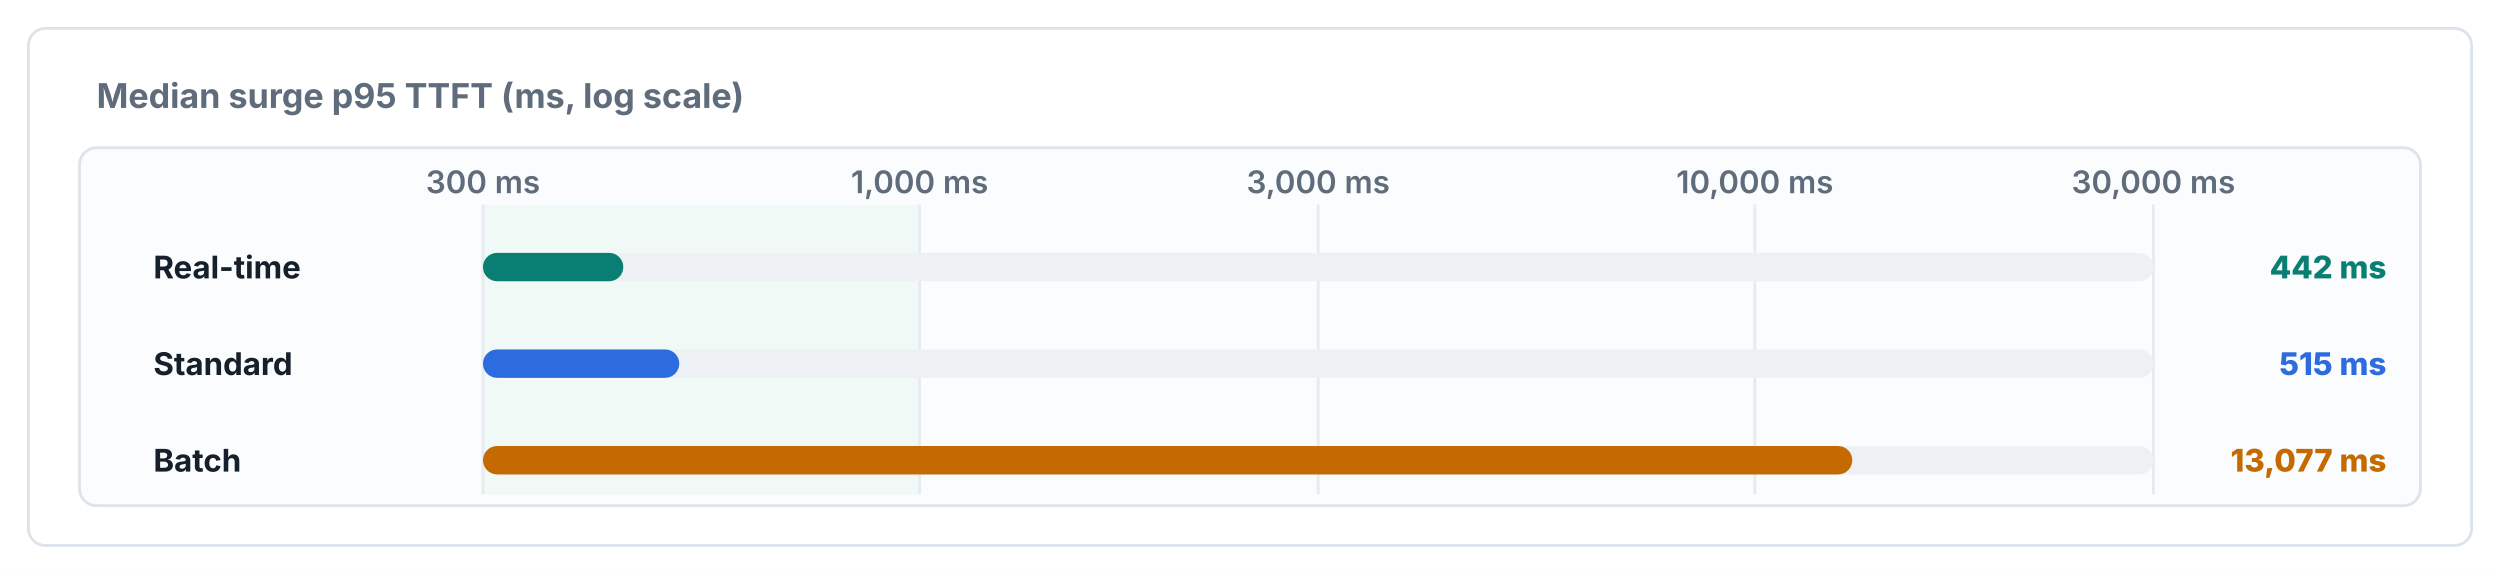
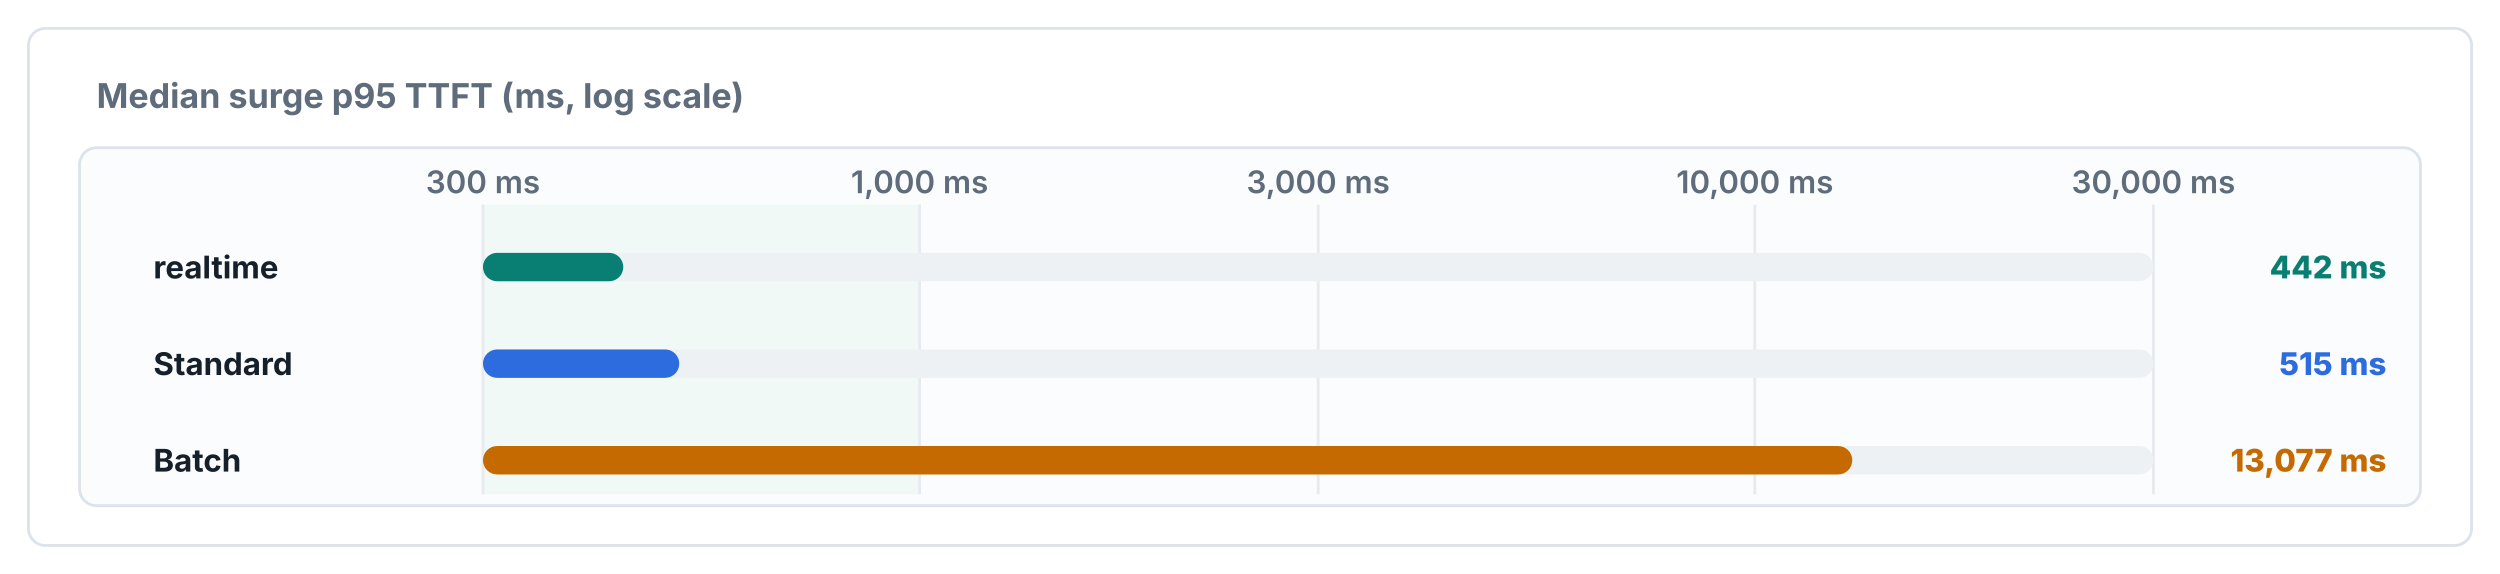
- <svg xmlns="http://www.w3.org/2000/svg" width="880" height="202" viewBox="0 0 880 202" role="img" aria-label="Real-time and standard traffic stayed below 1,000 milliseconds median surge p95 TTFT while batch exceeded 13,000 milliseconds.">
+ <svg xmlns="http://www.w3.org/2000/svg" width="880" height="202" viewBox="0 0 880 202" role="img" aria-label="realtime and standard traffic stayed below 1,000 milliseconds median surge p95 TTFT while batch exceeded 13,000 milliseconds.">
  <style>text{font-family:system-ui,-apple-system,sans-serif}</style>
  <rect width="880" height="202" fill="#ffffff" />
  <rect x="10" y="10" width="860" height="182" rx="6" fill="#ffffff" stroke="#dde3ea" />
  <text x="34.0" y="38.0" fill="#5f6c7b" font-size="12" font-weight="700" text-anchor="start">Median surge p95 TTFT (ms, log scale)</text>
  <rect x="28" y="52" width="824" height="126" rx="6" fill="#fbfcfd" stroke="#dde3ea" />
  <rect x="170.0" y="72.0" width="153.7" height="102.0" fill="#eef8f6" opacity="0.75" />
  <line x1="170.0" y1="72.0" x2="170.0" y2="174.0" stroke="#e7ebef" />
  <text x="170.0" y="68.0" fill="#5f6c7b" font-size="11" font-weight="600" text-anchor="middle">300 ms</text>
  <line x1="323.7" y1="72.0" x2="323.7" y2="174.0" stroke="#e7ebef" />
  <text x="323.7" y="68.0" fill="#5f6c7b" font-size="11" font-weight="600" text-anchor="middle">1,000 ms</text>
  <line x1="464.0" y1="72.0" x2="464.0" y2="174.0" stroke="#e7ebef" />
  <text x="464.0" y="68.0" fill="#5f6c7b" font-size="11" font-weight="600" text-anchor="middle">3,000 ms</text>
  <line x1="617.7" y1="72.0" x2="617.7" y2="174.0" stroke="#e7ebef" />
  <text x="617.7" y="68.0" fill="#5f6c7b" font-size="11" font-weight="600" text-anchor="middle">10,000 ms</text>
  <line x1="758.0" y1="72.0" x2="758.0" y2="174.0" stroke="#e7ebef" />
  <text x="758.0" y="68.0" fill="#5f6c7b" font-size="11" font-weight="600" text-anchor="middle">30,000 ms</text>
-   <text x="54.0" y="98.0" fill="#15202b" font-size="11" font-weight="720" text-anchor="start">Real-time</text>
+   <text x="54.0" y="98.0" fill="#15202b" font-size="11" font-weight="720" text-anchor="start">realtime</text>
  <rect x="170.0" y="89.0" width="588.0" height="10" rx="5" fill="#edf1f4" />
  <rect x="170.0" y="89.0" width="49.4" height="10" rx="5" fill="#087f72" />
  <text x="840.0" y="98.0" fill="#087f72" font-size="11" font-weight="800" text-anchor="end">442 ms</text>
  <text x="54.0" y="132.0" fill="#15202b" font-size="11" font-weight="720" text-anchor="start">Standard</text>
  <rect x="170.0" y="123.0" width="588.0" height="10" rx="5" fill="#edf1f4" />
  <rect x="170.0" y="123.0" width="69.1" height="10" rx="5" fill="#2d6cdf" />
  <text x="840.0" y="132.0" fill="#2d6cdf" font-size="11" font-weight="800" text-anchor="end">515 ms</text>
  <text x="54.0" y="166.0" fill="#15202b" font-size="11" font-weight="720" text-anchor="start">Batch</text>
  <rect x="170.0" y="157.0" width="588.0" height="10" rx="5" fill="#edf1f4" />
  <rect x="170.0" y="157.0" width="482.0" height="10" rx="5" fill="#c56a00" />
  <text x="840.0" y="166.0" fill="#c56a00" font-size="11" font-weight="800" text-anchor="end">13,077 ms</text>
</svg>
